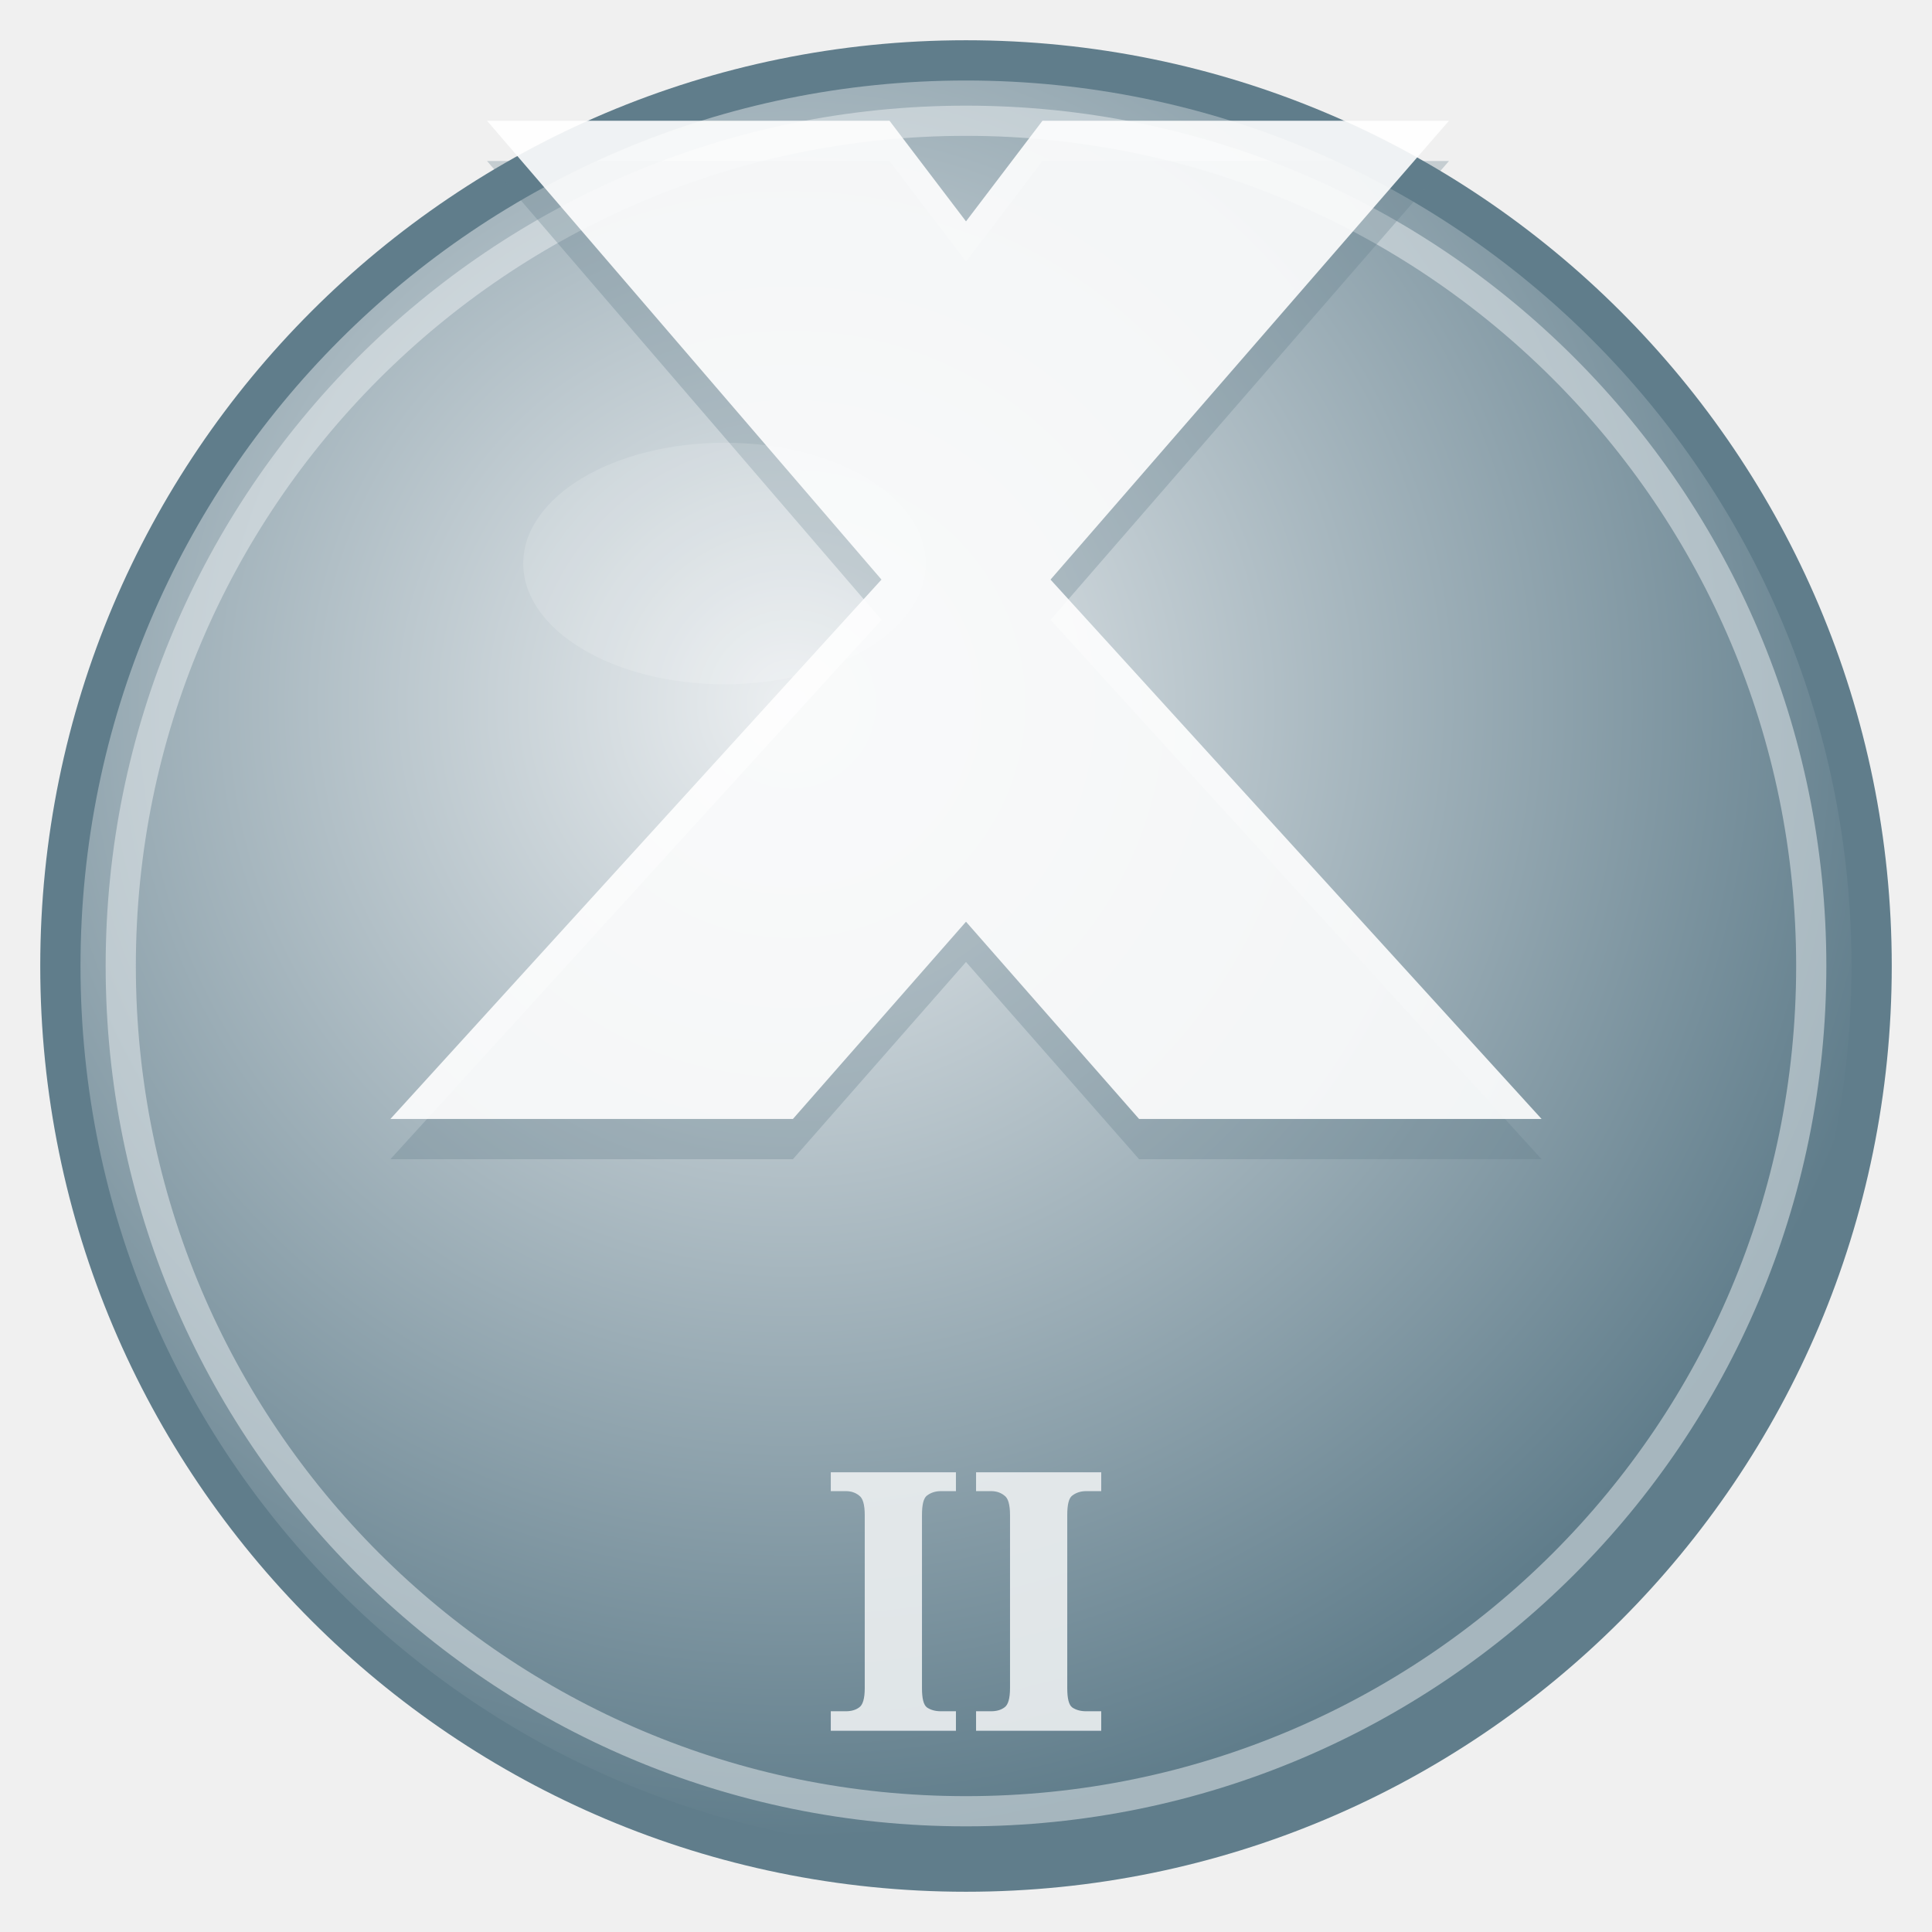
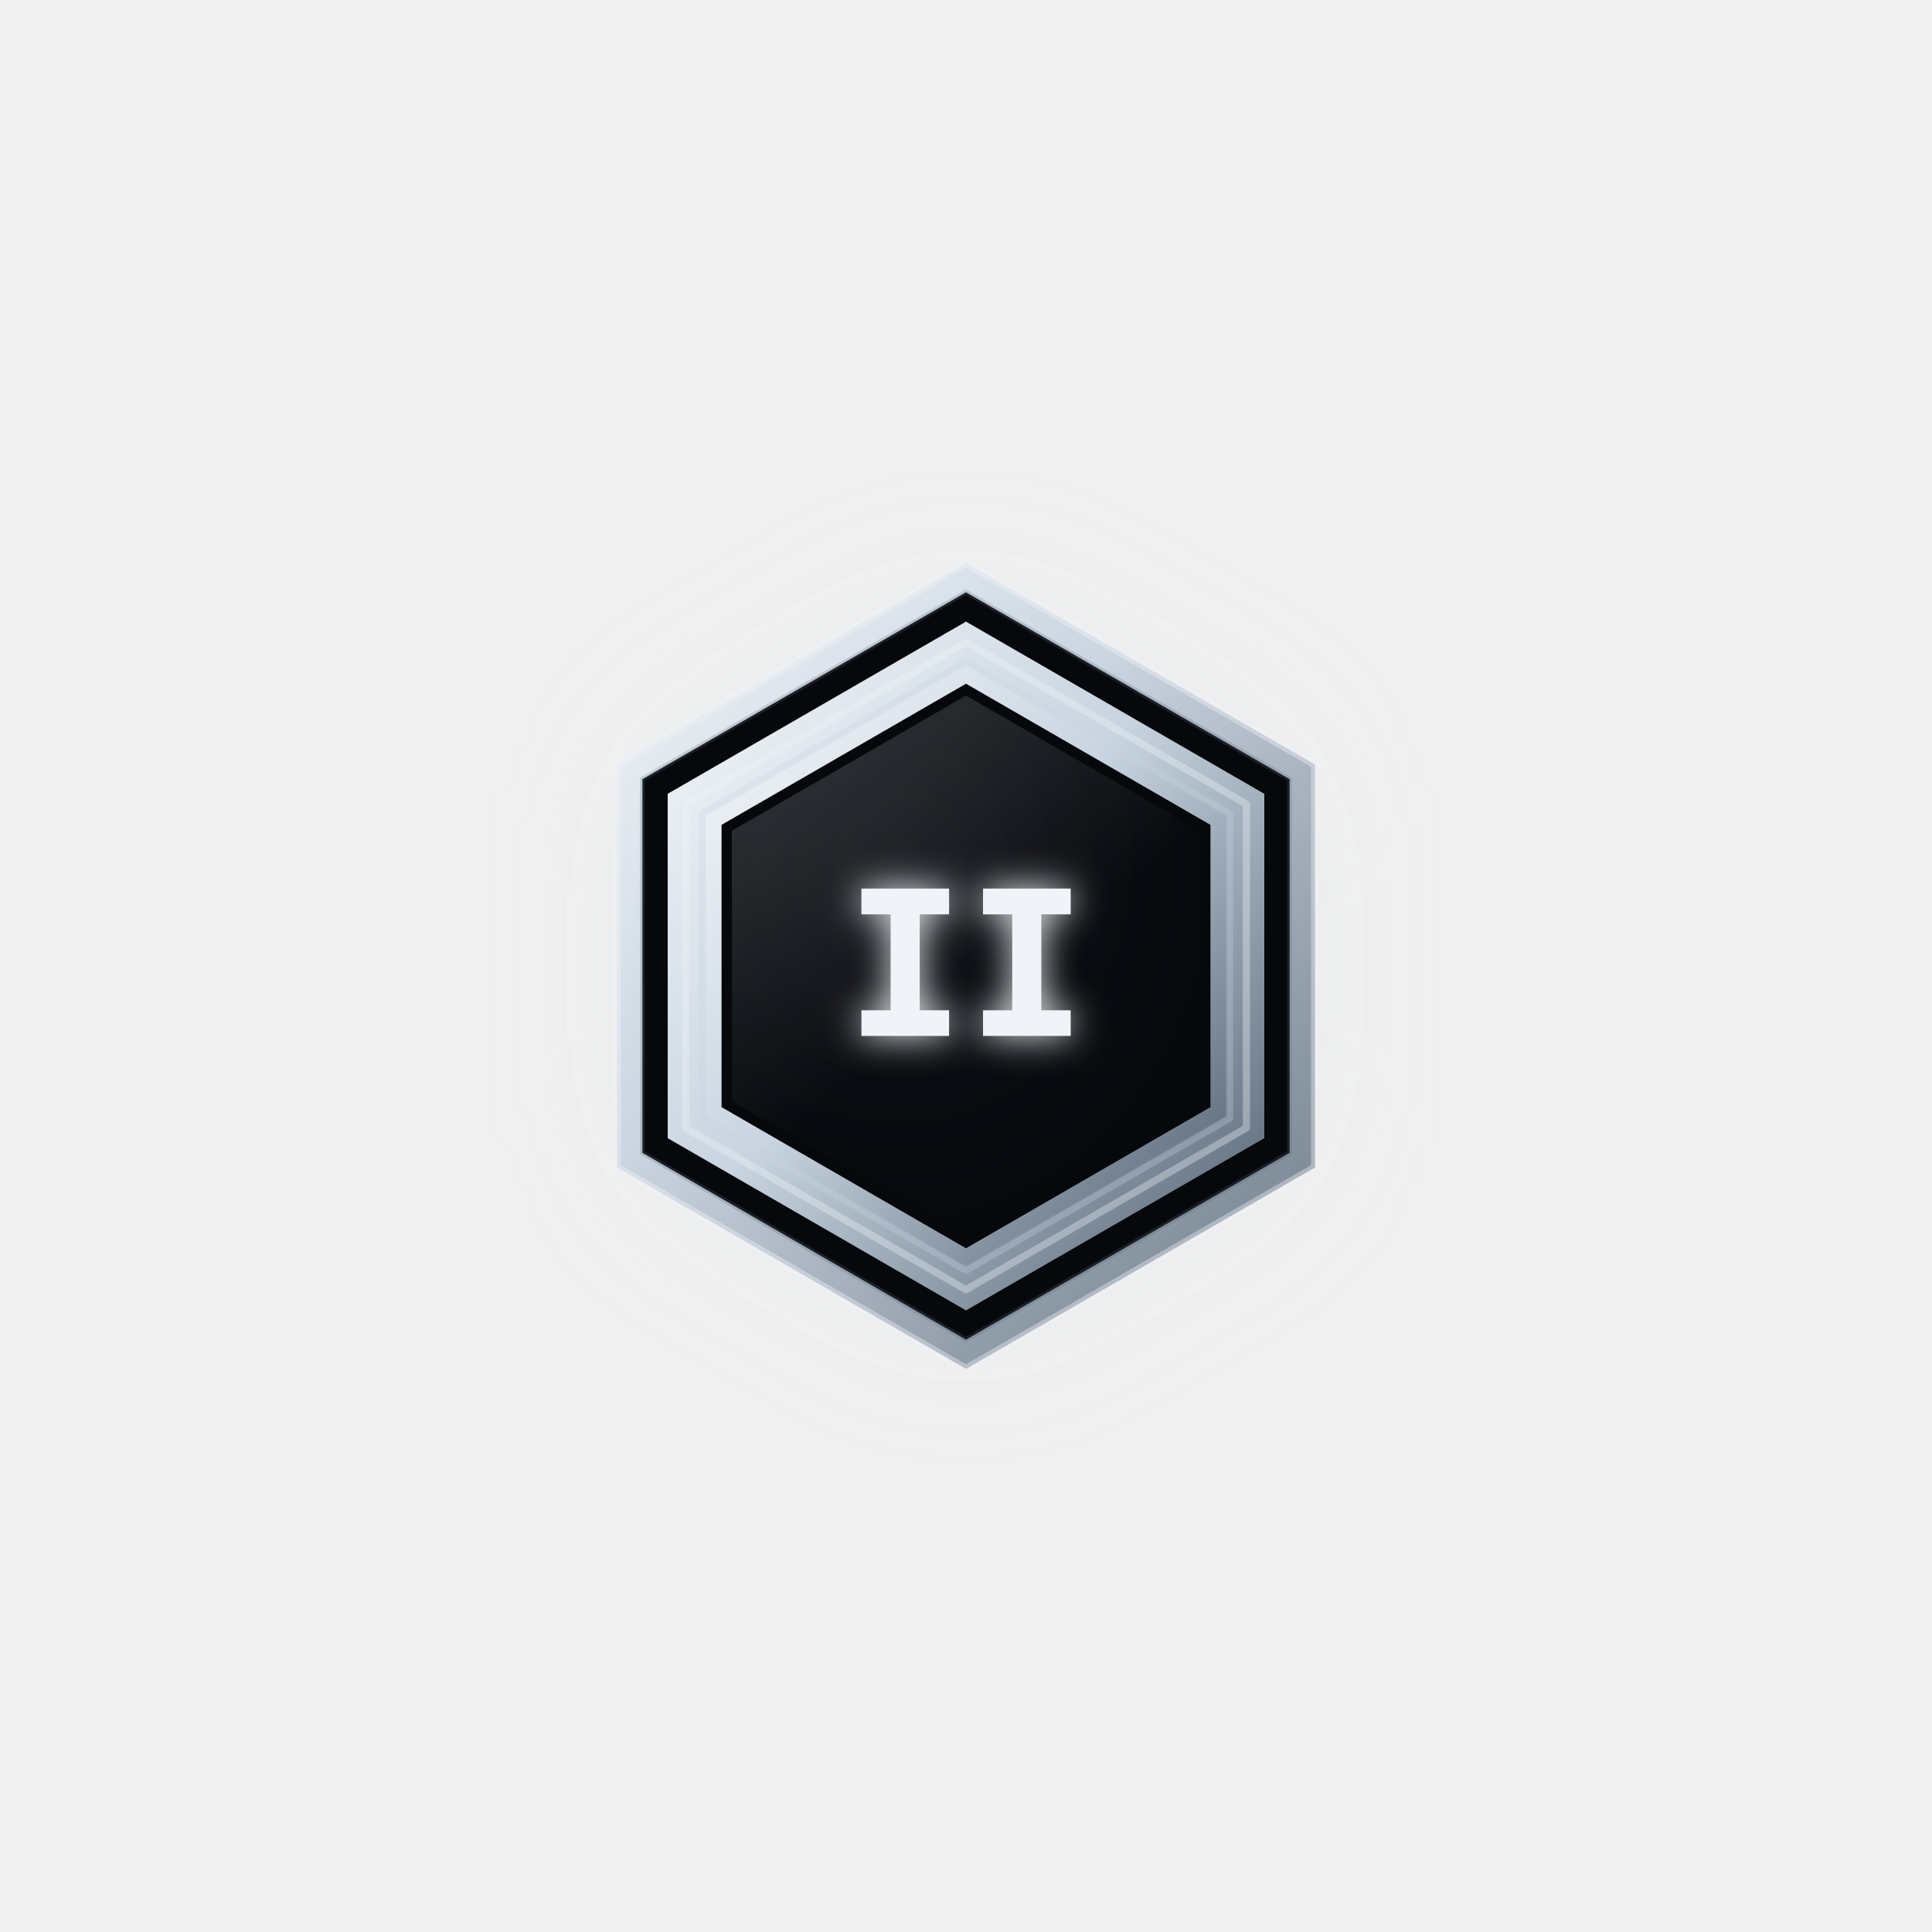
- <svg xmlns="http://www.w3.org/2000/svg" viewBox="0 0 48 48" role="img" aria-label="Season Tier II Badge">
+ <svg xmlns="http://www.w3.org/2000/svg" width="84" height="84" viewBox="-54.60 -54.60 193.20 193.20" overflow="visible" role="img" aria-label="Season Tier II">
  <defs>
-     <radialGradient id="stg_2" cx="40%" cy="35%" r="65%">
-       <stop offset="0%" stop-color="#ECEFF1" />
-       <stop offset="100%" stop-color="#607D8B" />
+     <radialGradient id="bgseas2" cx="36%" cy="30%" r="72%">
+       <stop offset="0%" stop-color="#0e1016" />
+       <stop offset="100%" stop-color="#06080c" />
    </radialGradient>
+     <linearGradient id="rimseas2" x1="5%" y1="5%" x2="95%" y2="95%">
+       <stop offset="0%" stop-color="#f0f4f8" />
+       <stop offset="45%" stop-color="#c8d4e0" />
+       <stop offset="100%" stop-color="#5a6878" />
+     </linearGradient>
+     <linearGradient id="shseas2" x1="18%" y1="0%" x2="82%" y2="100%">
+       <stop offset="0%" stop-color="white" stop-opacity="0.16" />
+       <stop offset="55%" stop-color="white" stop-opacity="0" />
+     </linearGradient>
+     <filter id="glseas2" x="-30%" y="-30%" width="160%" height="160%">
+       <feGaussianBlur stdDeviation="1.8" result="b" />
+       <feMerge>
+         <feMergeNode in="b" />
+         <feMergeNode in="SourceGraphic" />
+       </feMerge>
+     </filter>
+     <filter id="haloseas2" x="-120%" y="-120%" width="440%" height="440%">
+       <feGaussianBlur stdDeviation="8" result="b" />
+       <feMerge>
+         <feMergeNode in="b" />
+         <feMergeNode in="SourceGraphic" />
+       </feMerge>
+     </filter>
+     <linearGradient id="pgseas2_0" x1="5%" y1="0%" x2="95%" y2="100%">
+       <stop offset="0%" stop-color="#f0f4f8" stop-opacity="0.95" />
+       <stop offset="38%" stop-color="#c8d4e0" stop-opacity="0.9" />
+       <stop offset="100%" stop-color="#5a6878" stop-opacity="0.85" />
+     </linearGradient>
+     <linearGradient id="pgseas2_1" x1="5%" y1="0%" x2="95%" y2="100%">
+       <stop offset="0%" stop-color="#f0f4f8" stop-opacity="0.95" />
+       <stop offset="38%" stop-color="#c8d4e0" stop-opacity="0.9" />
+       <stop offset="100%" stop-color="#5a6878" stop-opacity="0.85" />
+     </linearGradient>
  </defs>
-   <circle cx="24" cy="24" r="23" fill="#607D8B" />
-   <circle cx="24" cy="24" r="22" fill="url(#stg_2)" />
-   <circle cx="24" cy="24" r="21" fill="none" stroke="#ECEFF1" stroke-width="0.75" opacity="0.5" />
-   <path d="M36,4 L26.1,15.4 L38.3,28.8 H28.3 L24,23.9 L19.7,28.8 H9.7 L21.9,15.4 L12.1,4 H22.1 L24,6.5 L25.9,4 Z" fill="#607D8B" opacity="0.3" />
-   <path d="M36,3 L26.1,14.4 L38.3,27.8 H28.3 L24,22.9 L19.7,27.8 H9.7 L21.9,14.4 L12.1,3 H22.1 L24,5.5 L25.9,3 Z" fill="white" opacity="0.9" />
-   <text x="24" y="43" text-anchor="middle" font-family="Georgia,serif" font-size="9" font-weight="700" fill="#ECEFF1" opacity="0.9">II</text>
-   <ellipse cx="18" cy="14" rx="5" ry="3" fill="white" opacity="0.15" />
+   <path d="M71.83,24.78L71.83,59.22L42.00,76.44L12.17,59.22L12.17,24.78L42.00,7.56Z" fill="#c8d4e0" fill-opacity="0.35" filter="url(#haloseas2)" />
+   <path d="M74.36,23.32L74.36,60.68L42.00,79.37L9.64,60.68L9.64,23.32L42.00,4.63Z" fill="url(#pgseas2_0)" />
+   <path d="M71.83,24.78L71.83,59.22L42.00,76.44L12.17,59.22L12.17,24.78L42.00,7.56Z" fill="#06080c" />
+   <path d="M74.36,23.32L74.36,60.68L42.00,79.37L9.64,60.68L9.64,23.32L42.00,4.63Z" fill="none" stroke="#f0f4f8" stroke-width="0.8" stroke-opacity="0.48" stroke-linejoin="round" />
+   <path d="M71.83,24.78L71.83,59.22L42.00,76.44L12.17,59.22L12.17,24.78L42.00,7.56Z" fill="none" stroke="#5a6878" stroke-width="0.5" stroke-opacity="0.28" stroke-linejoin="round" />
+   <path d="M76.90,21.85L76.90,62.15L42.00,82.29L7.10,62.15L7.10,21.85L42.00,1.71Z" fill="url(#pgseas2_1)" />
+   <path d="M74.36,23.32L74.36,60.68L42.00,79.37L9.64,60.68L9.64,23.32L42.00,4.63Z" fill="#06080c" />
+   <path d="M76.90,21.85L76.90,62.15L42.00,82.29L7.10,62.15L7.10,21.85L42.00,1.71Z" fill="none" stroke="#f0f4f8" stroke-width="0.8" stroke-opacity="0.40" stroke-linejoin="round" />
+   <path d="M74.36,23.32L74.36,60.68L42.00,79.37L9.64,60.68L9.64,23.32L42.00,4.63Z" fill="none" stroke="#5a6878" stroke-width="0.5" stroke-opacity="0.24" stroke-linejoin="round" />
+   <path d="M71.83,24.78L71.83,59.22L42.00,76.44L12.17,59.22L12.17,24.78L42.00,7.56Z" fill="url(#rimseas2)" />
+   <path d="M67.20,27.45L67.20,56.55L42.00,71.10L16.80,56.55L16.80,27.45L42.00,12.90Z" fill="#06080c" />
+   <path d="M67.20,27.45L67.20,56.55L42.00,71.10L16.80,56.55L16.80,27.45L42.00,12.90Z" fill="none" stroke="url(#rimseas2)" stroke-width="1.51" />
+   <path d="M65.41,28.48L65.41,55.52L42.00,69.04L18.59,55.52L18.59,28.48L42.00,14.96Z" fill="url(#bgseas2)" />
+   <path d="M65.41,28.48L65.41,55.52L42.00,69.04L18.59,55.52L18.59,28.48L42.00,14.96Z" fill="url(#shseas2)" />
+   <path d="M70.04,25.81L70.04,58.19L42.00,74.37L13.96,58.19L13.96,25.81L42.00,9.63Z" fill="none" stroke="#f0f4f8" stroke-width="0.72" stroke-opacity="0.36" stroke-linejoin="round" />
+   <path d="M68.40,26.76L68.40,57.24L42.00,72.48L15.60,57.24L15.60,26.76L42.00,11.52Z" fill="none" stroke="#c8d4e0" stroke-width="0.63" stroke-opacity="0.30" stroke-linejoin="round" />
+   <text x="42.00" y="42.00" text-anchor="middle" dominant-baseline="central" font-family="Orbitron,monospace" font-weight="900" font-size="20.2" fill="#f0f4f8" filter="url(#glseas2)">II</text>
</svg>
